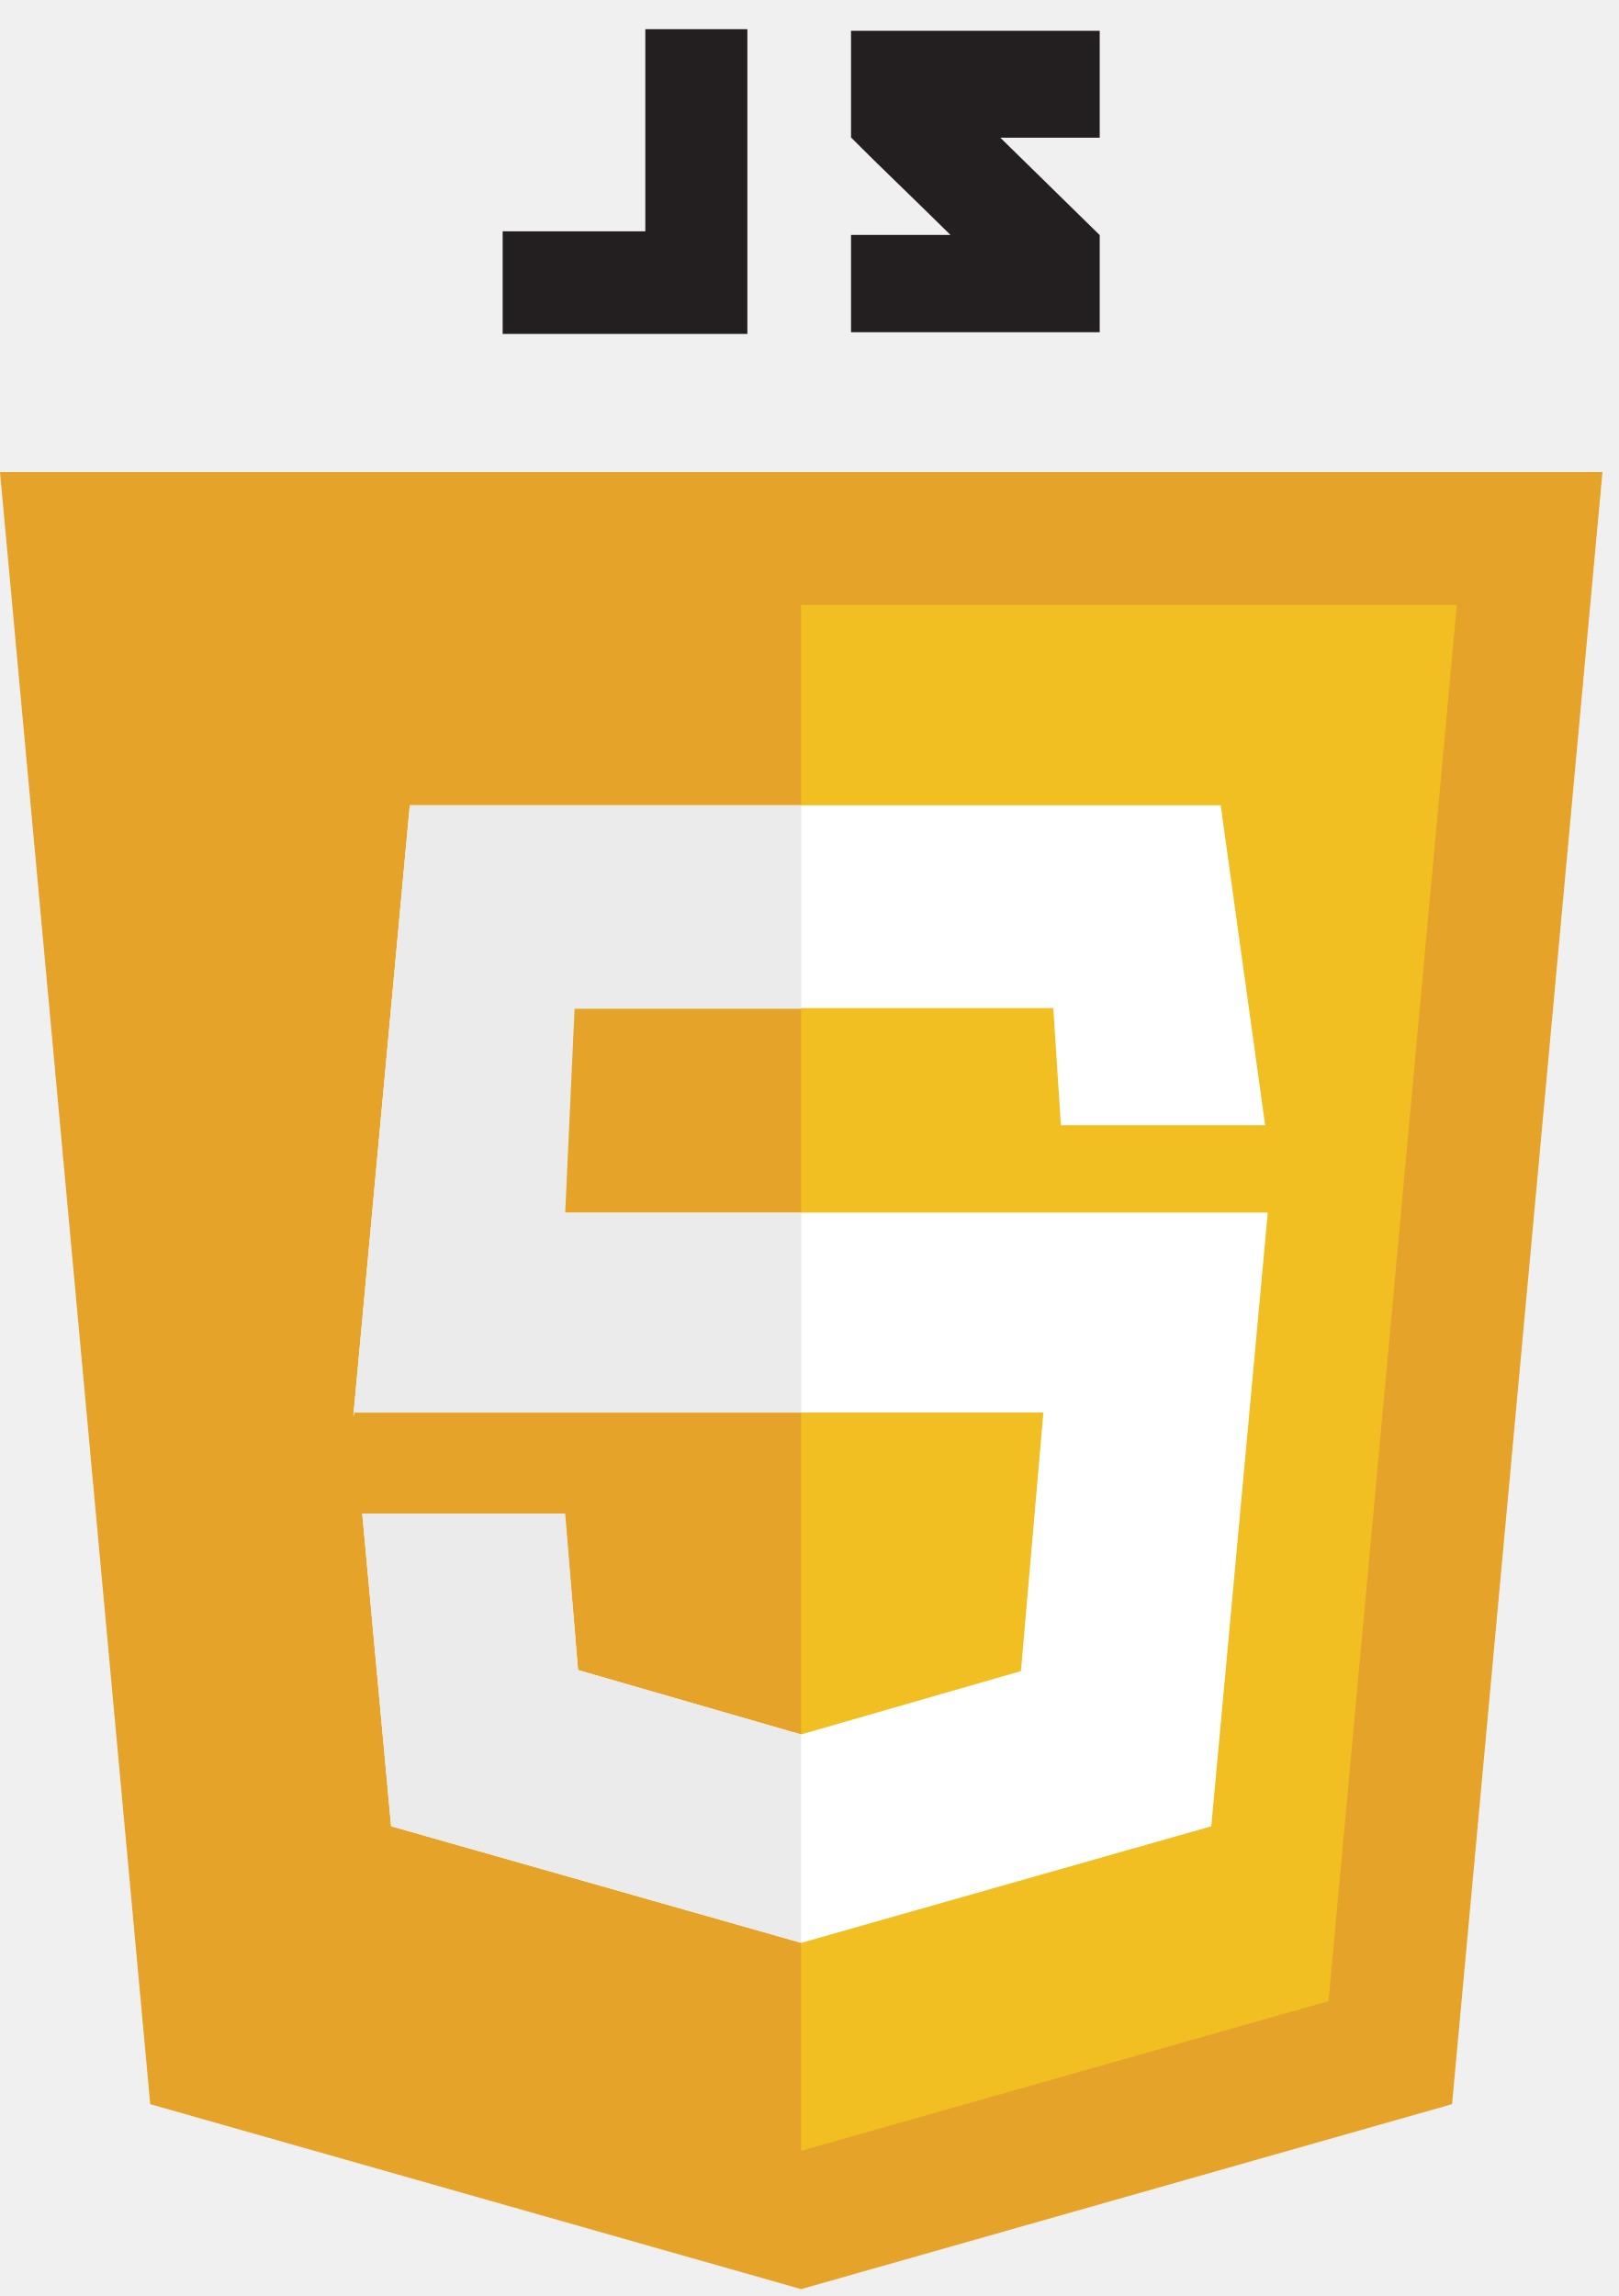
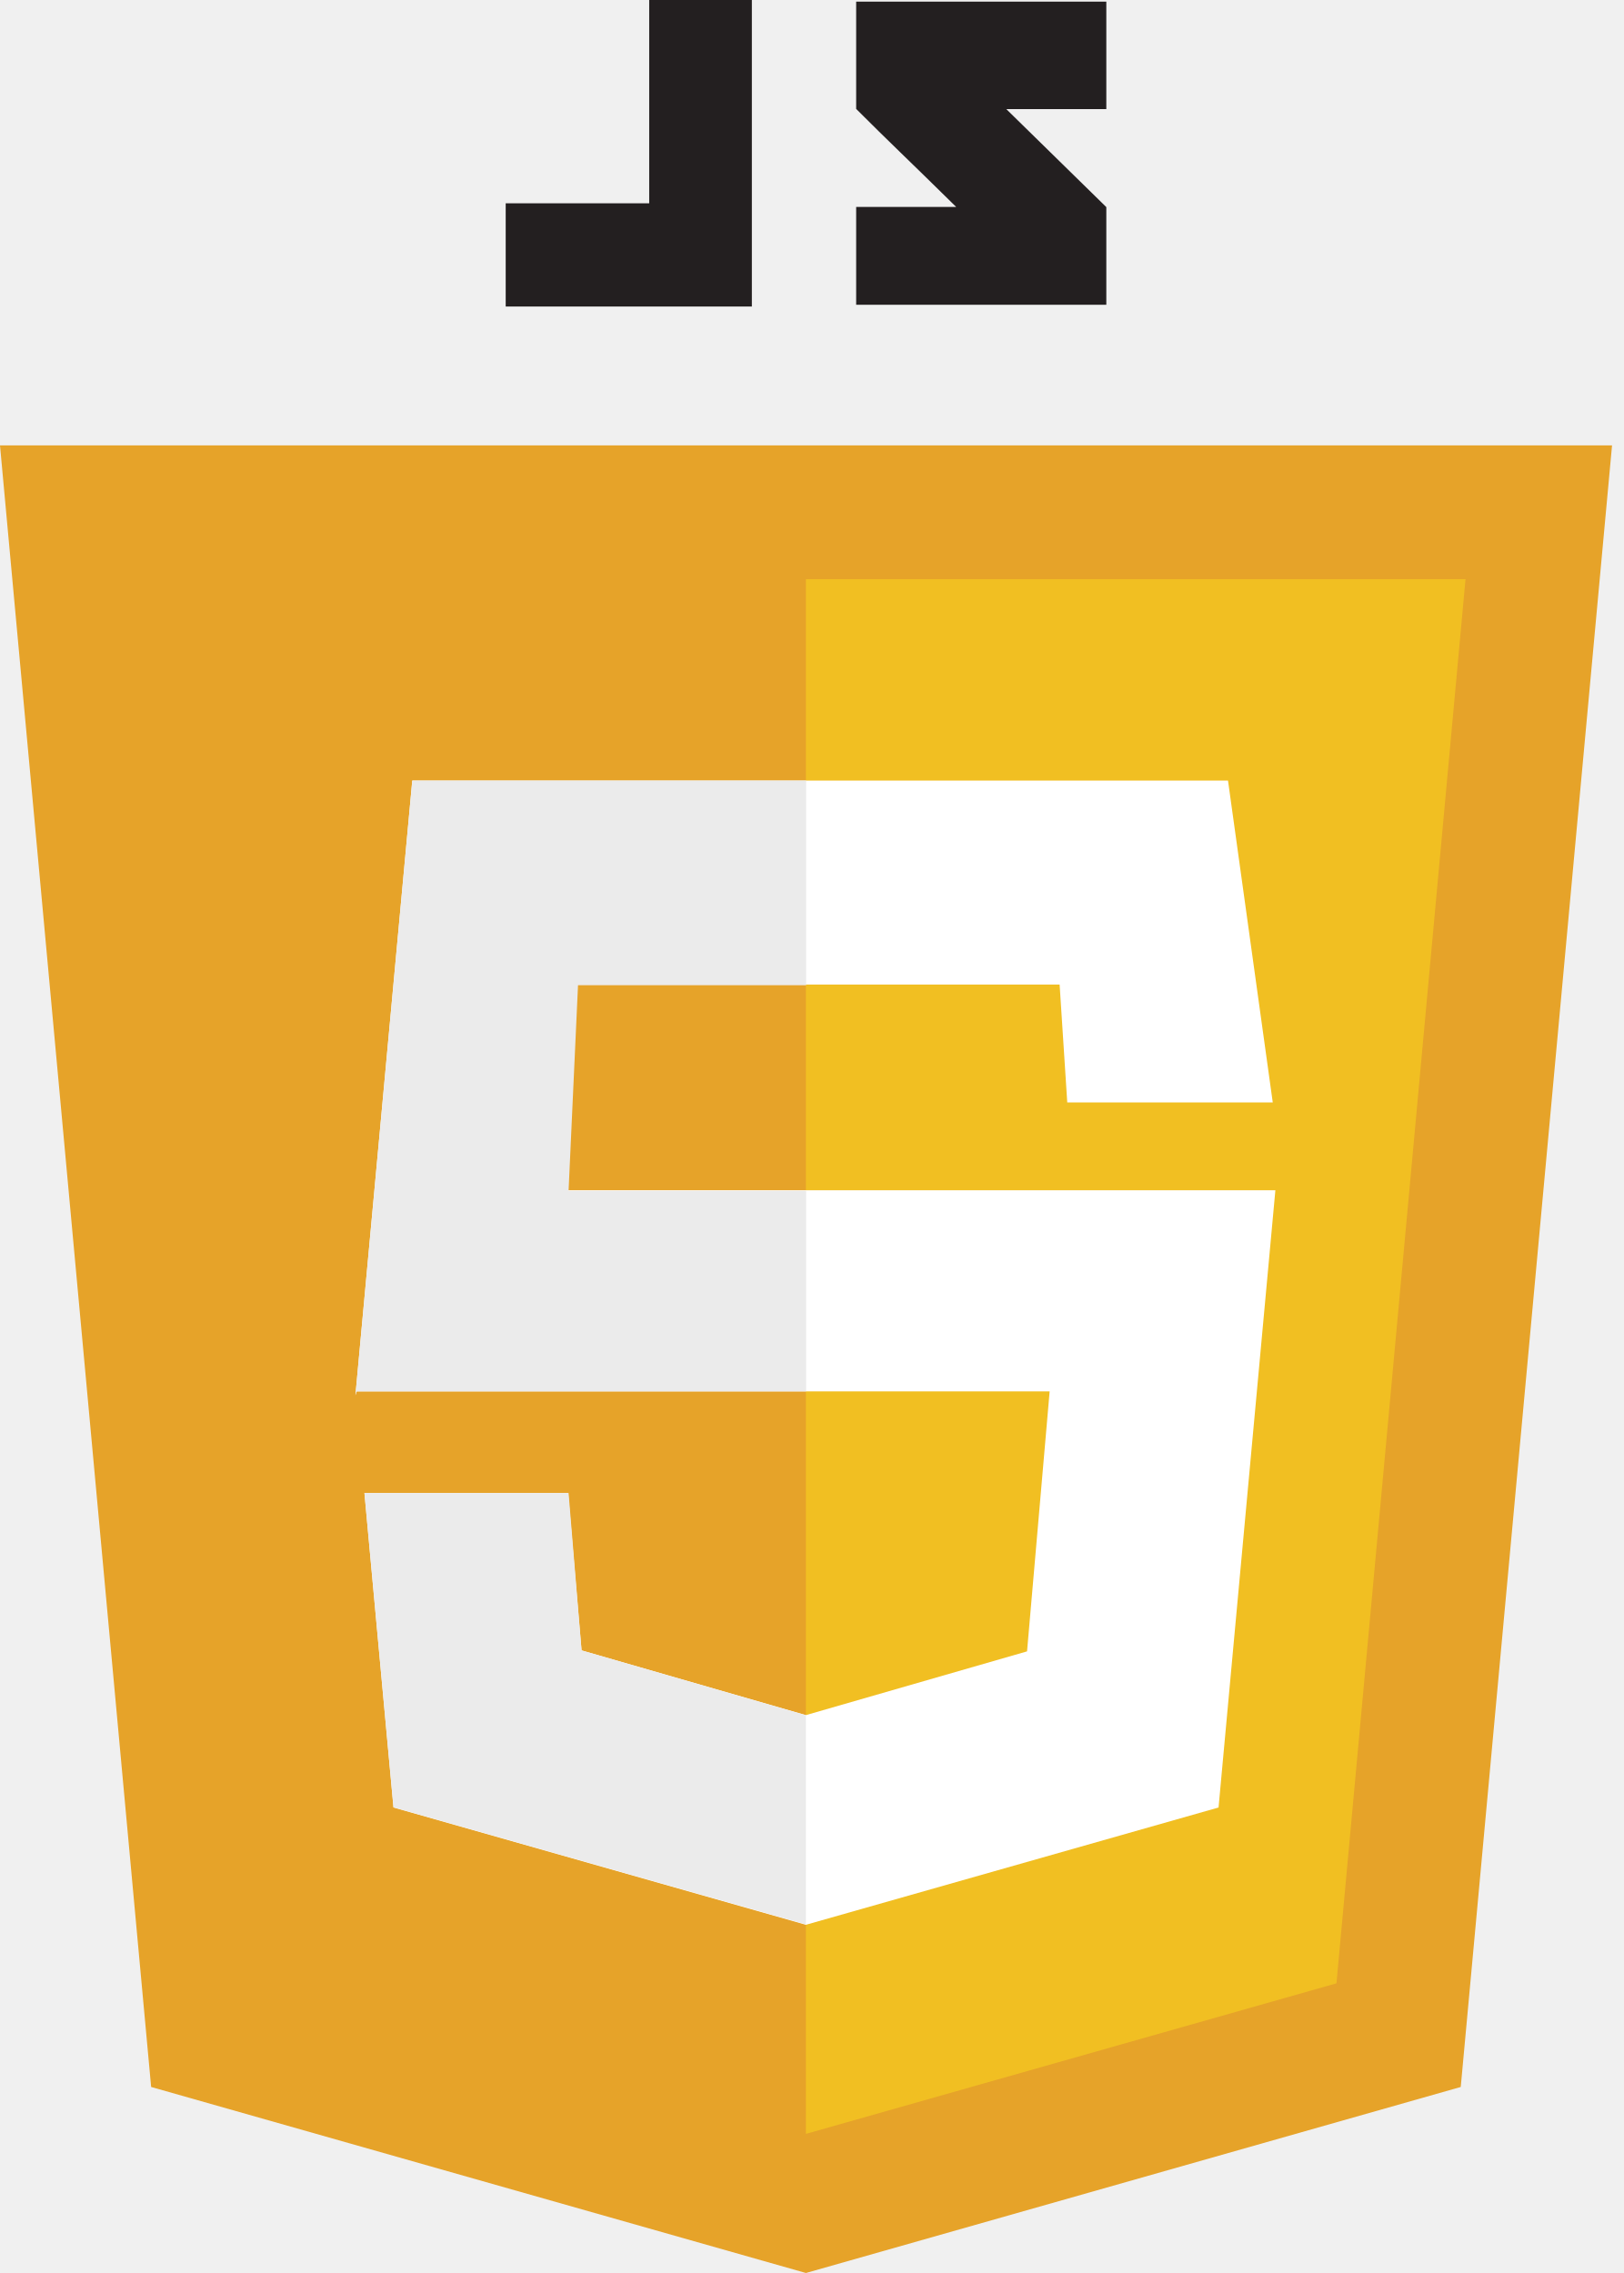
- <svg xmlns="http://www.w3.org/2000/svg" width="55" height="78" viewBox="0 0 55 78" fill="none">
+ <svg xmlns="http://www.w3.org/2000/svg" width="50" height="70" viewBox="0 0 50 70" fill="none">
  <g clip-path="url(#clip0)">
-     <path d="M54.444 16.036H0L5.104 71.483L27.219 77.766L49.334 71.483L54.444 16.036Z" fill="#E6A329" />
-     <path d="M27.219 20.554V73.067L45.137 67.982L49.496 20.554H27.219Z" fill="#F1BF22" />
-     <path d="M41.473 27.356H13.923L12.004 48.116L12.044 47.987H35.449L34.686 56.77L27.218 58.922L19.64 56.736L19.186 51.42H12.307L13.288 62.043L27.218 66.004L41.154 62.043L43.073 41.194H18.233L18.552 34.247H35.786L36.044 38.227H42.984L41.473 27.356Z" fill="white" />
-     <path d="M27.224 27.356H13.923L12.004 48.116L12.044 47.987H27.224V41.215H19.202L19.521 34.269H27.224V27.356ZM19.202 51.42H12.307L13.288 62.036L27.218 65.992V58.929L19.64 56.736L19.202 51.42Z" fill="#EBEBEB" />
-     <path d="M21.925 7.858H17.078V11.344H25.392V0.992H21.925V7.858ZM37.363 1.047H28.914V4.671C30.042 5.801 30.631 6.344 32.292 7.981H28.914V11.286H37.363V7.987L33.985 4.677H37.363V1.047Z" fill="#231F20" />
+     <path d="M49.64 13.717H0L4.654 64.271L24.817 70L44.981 64.271L49.64 13.717Z" fill="#E6A329" />
+     <path d="M24.816 17.836V65.716L41.154 61.079L45.128 17.836H24.816Z" fill="#F1BF22" />
+     <path d="M37.814 24.038H12.695L10.945 42.966L10.982 42.849H32.322L31.626 50.856L24.817 52.819L17.908 50.826L17.494 45.979H11.222L12.116 55.664L24.817 59.276L37.523 55.664L39.273 36.655H16.625L16.916 30.321H32.629L32.864 33.95H39.192L37.814 24.038Z" fill="white" />
+     <path d="M24.823 24.038H12.695L10.945 42.966L10.982 42.849H24.823V36.675H17.508L17.799 30.341H24.823V24.038ZM17.508 45.979H11.222L12.116 55.658L24.817 59.265V52.825L17.908 50.826L17.508 45.979Z" fill="#EBEBEB" />
+     <path d="M19.991 6.261H15.572V9.439H23.152V0H19.991V6.261ZM34.067 0.05H26.364V3.354C27.393 4.385 27.929 4.88 29.444 6.373H26.364V9.386H34.067V6.378L30.987 3.36H34.067V0.05Z" fill="#231F20" />
  </g>
  <defs>
    <clipPath id="clip0">
-       <rect y="0.992" width="54.444" height="76.774" fill="white" />
+       <rect width="49.64" height="70" fill="white" />
    </clipPath>
  </defs>
</svg>
